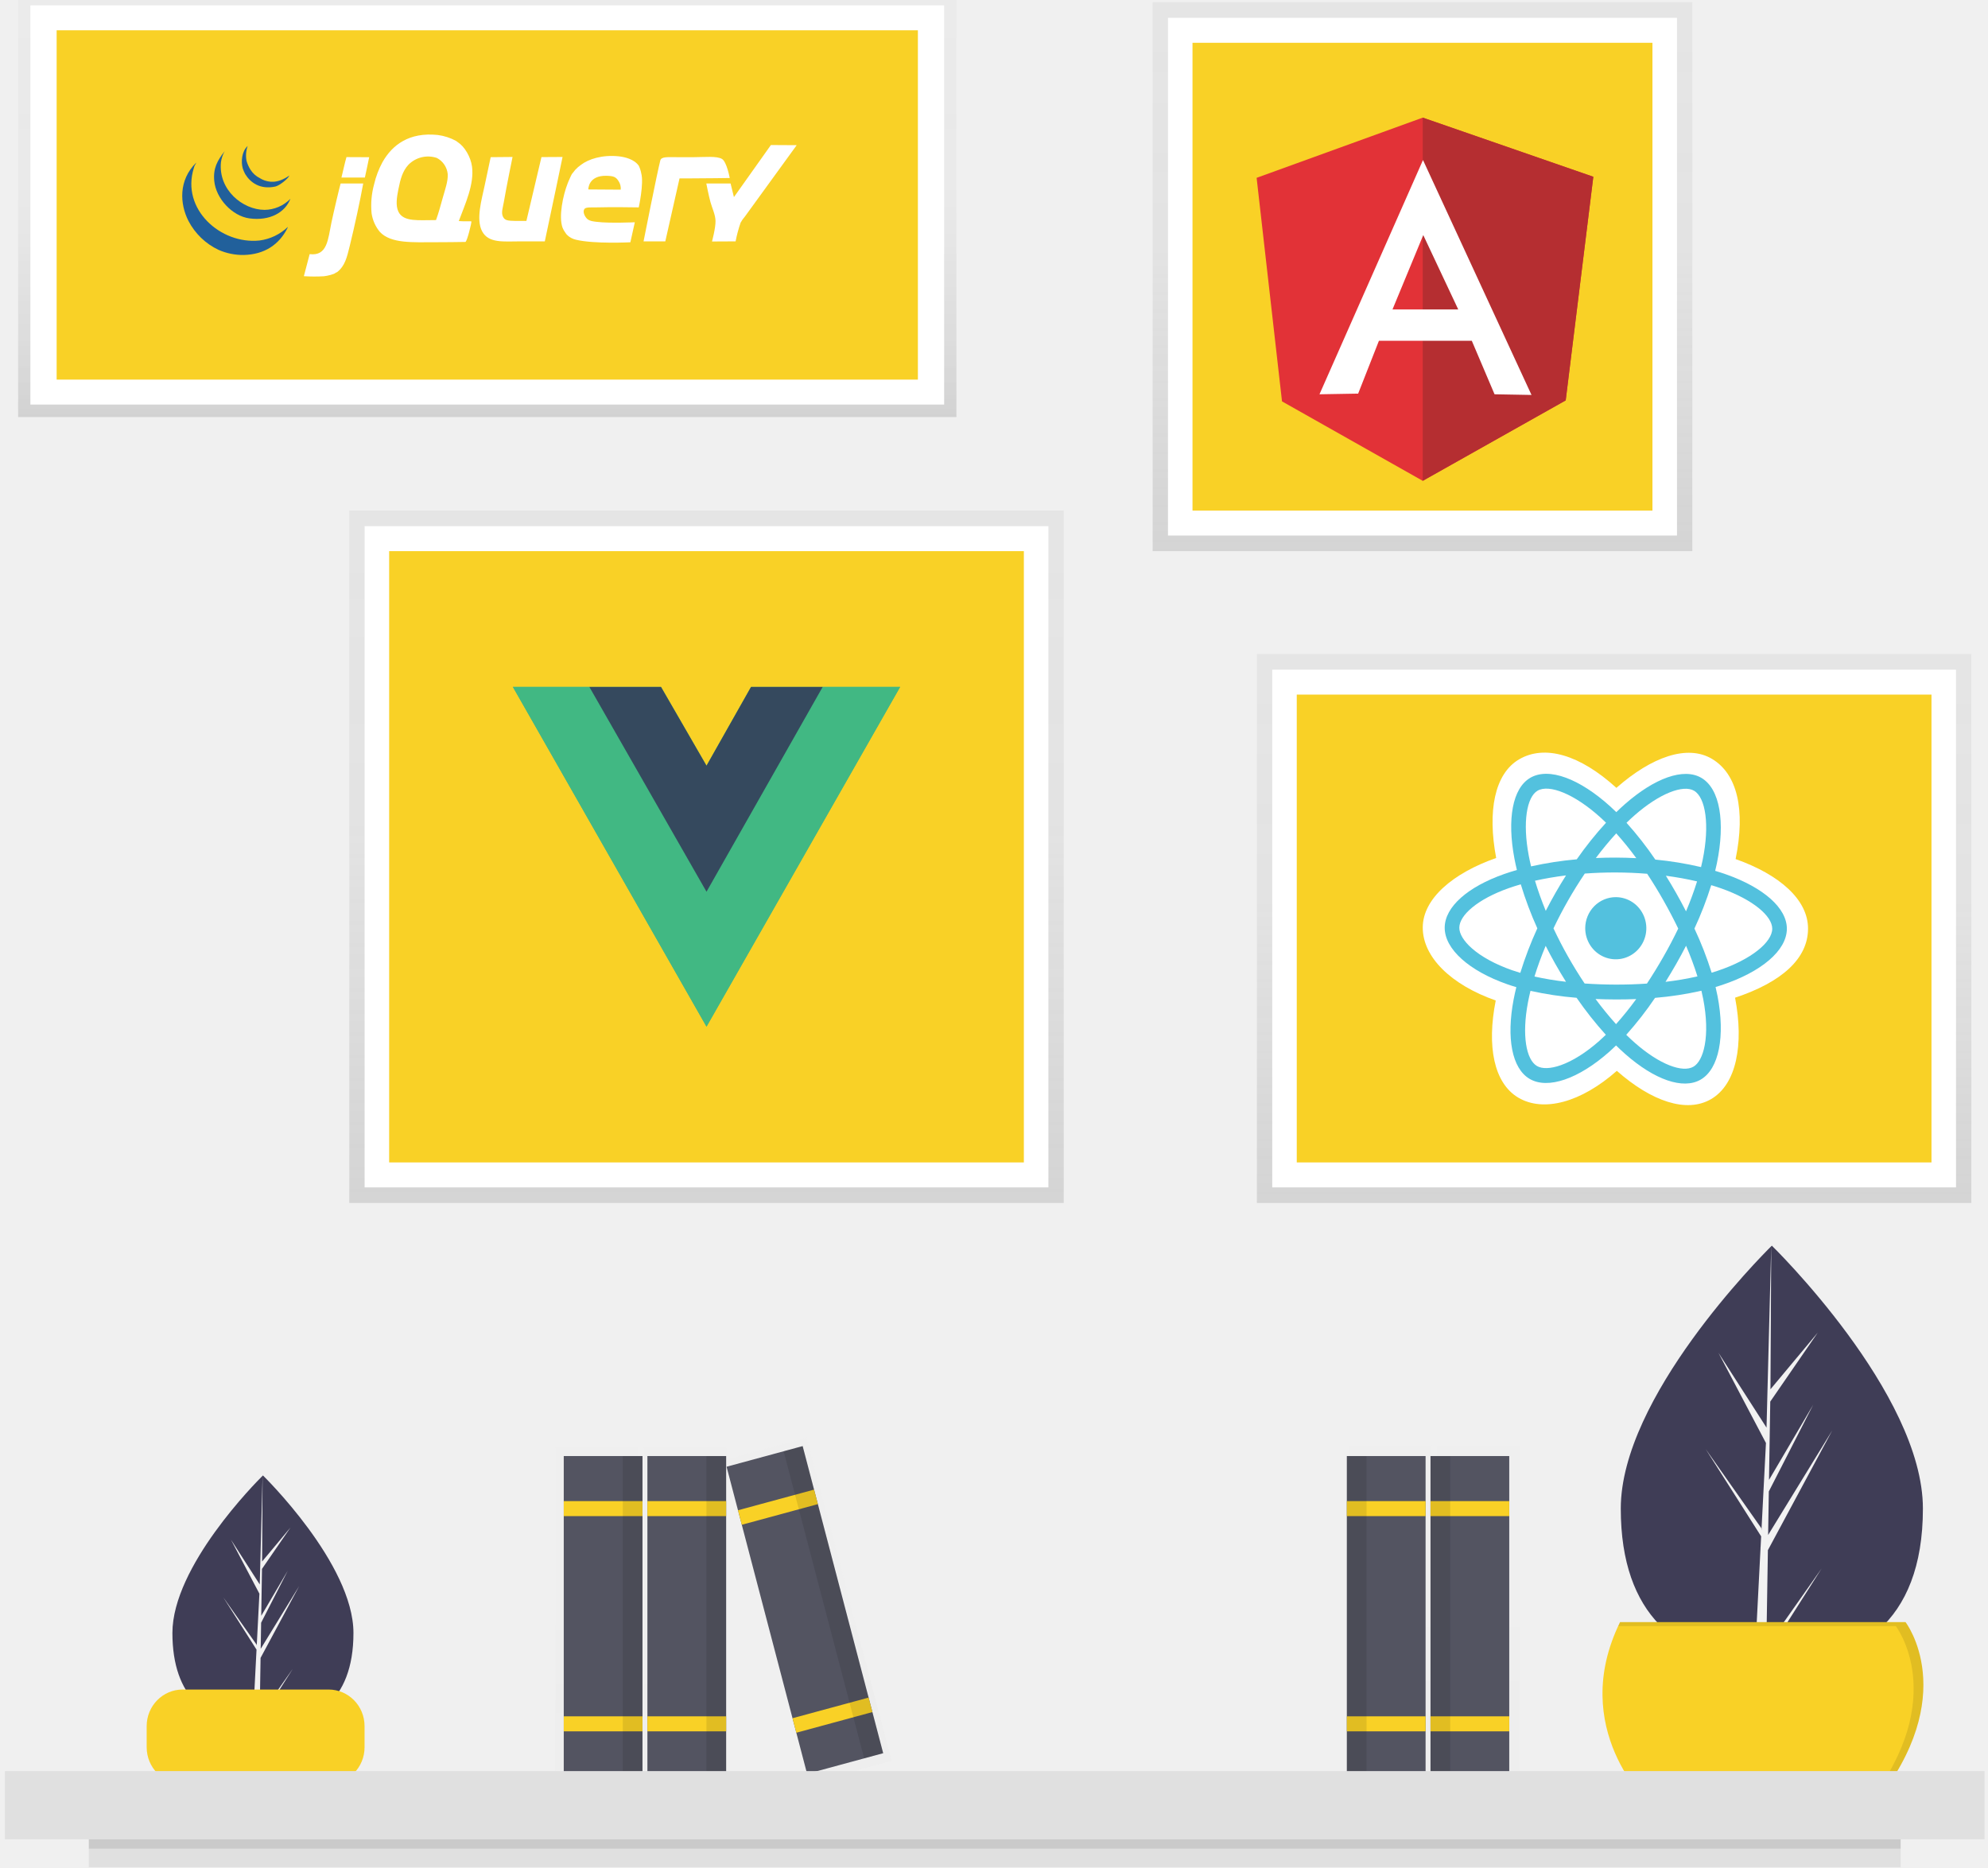
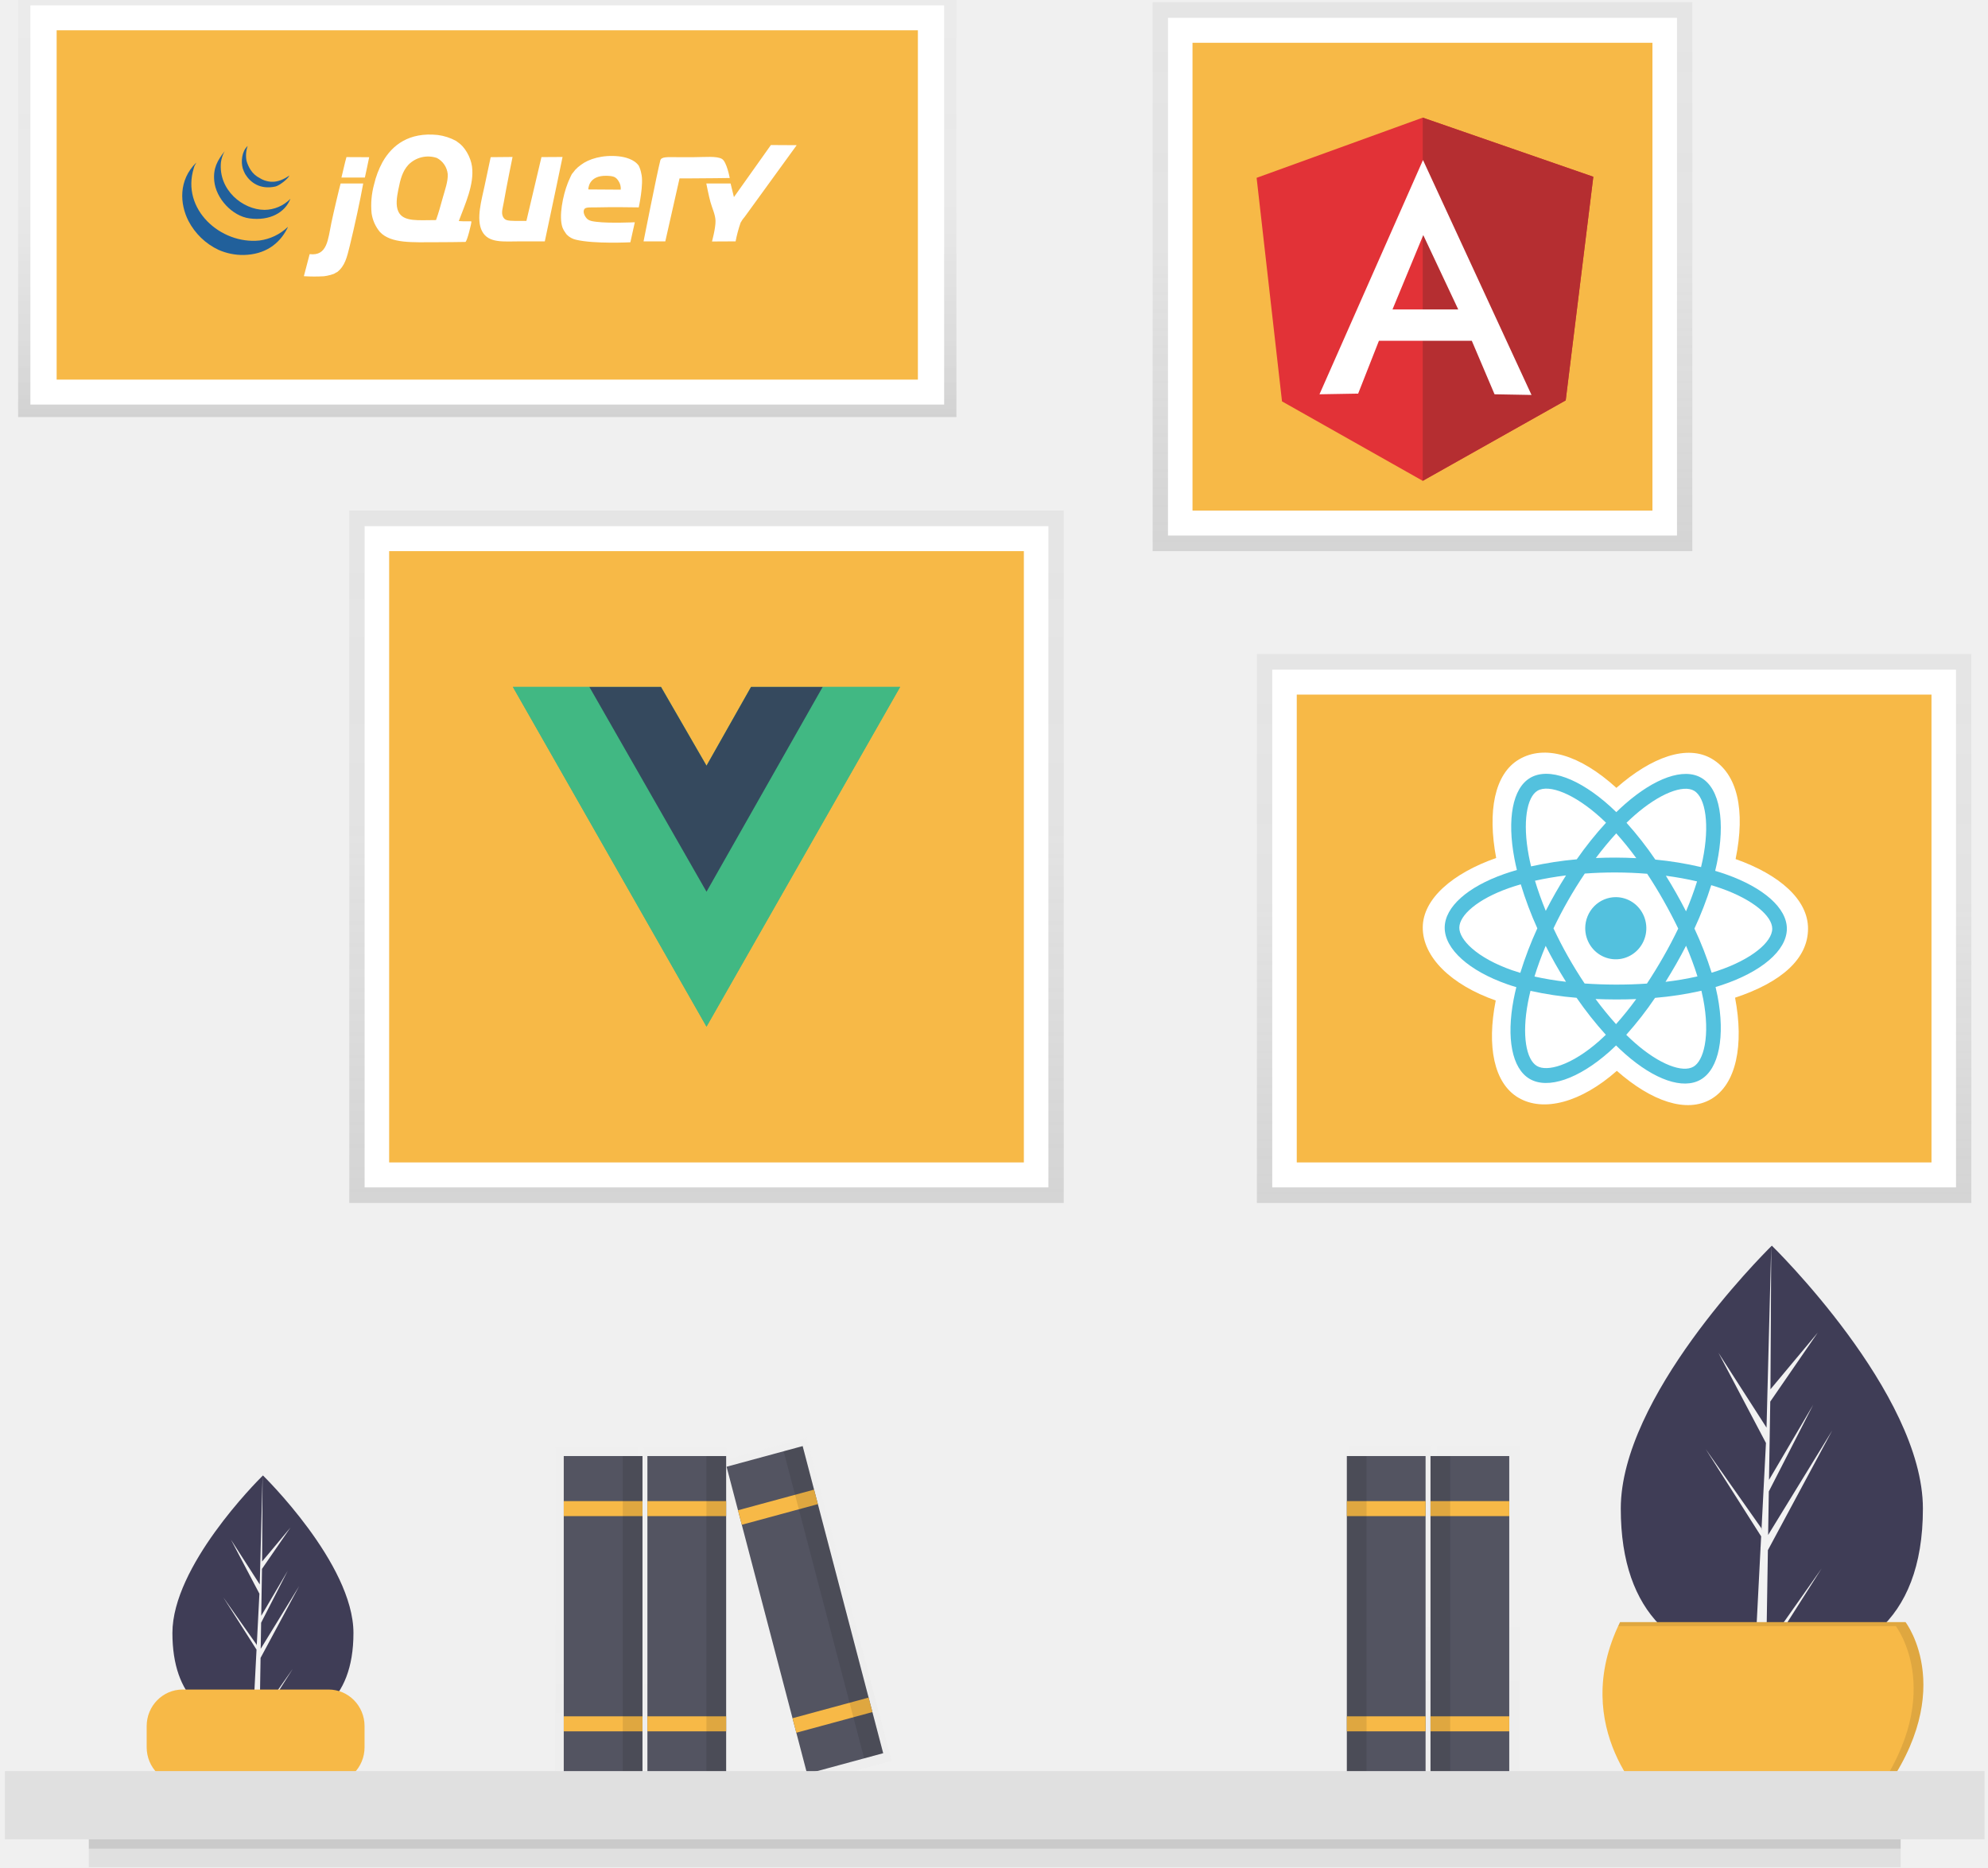
<svg xmlns="http://www.w3.org/2000/svg" width="362" height="340" viewBox="0 0 362 340" fill="none">
  <g clip-path="url(#clip0_2_937)">
    <path d="M350.147 274.695C350.147 295.766 337.831 303.123 322.64 303.123C322.286 303.123 321.934 303.12 321.584 303.11C320.881 303.094 320.183 303.063 319.495 303.013C305.783 302.027 295.131 294.29 295.131 274.695C295.131 254.419 320.604 228.832 322.525 226.932L322.529 226.93C322.601 226.856 322.64 226.819 322.64 226.819C322.64 226.819 350.147 253.623 350.147 274.695Z" fill="#3F3D56" />
    <path d="M321.636 299.9L331.698 285.602L321.611 301.469L321.584 303.11C320.881 303.094 320.183 303.063 319.495 303.013L320.579 281.933L320.571 281.769L320.59 281.738L320.691 279.747L310.58 263.84L320.722 278.254L320.747 278.676L321.567 262.749L312.91 246.312L321.672 259.951L322.525 226.932L322.529 226.819V226.93L322.387 252.968L331.004 242.645L322.351 255.21L322.123 269.471L330.17 255.786L322.089 271.571L321.963 279.498L333.644 260.448L321.919 282.265L321.636 299.9Z" fill="#F2F2F2" />
    <path d="M64.361 297.346C64.361 309.971 56.981 314.38 47.879 314.38C47.667 314.38 47.456 314.377 47.246 314.372C46.825 314.362 46.407 314.344 45.994 314.313C37.779 313.723 31.395 309.087 31.395 297.346C31.395 285.196 46.659 269.864 47.81 268.726L47.812 268.725C47.856 268.681 47.879 268.658 47.879 268.658C47.879 268.658 64.361 284.72 64.361 297.346Z" fill="#3F3D56" />
    <path d="M47.277 312.448L53.306 303.881L47.263 313.388L47.246 314.372C46.825 314.362 46.407 314.344 45.994 314.313L46.644 301.682L46.639 301.585L46.651 301.566L46.712 300.373L40.653 290.841L46.73 299.478L46.745 299.731L47.236 290.187L42.049 280.339L47.299 288.511L47.81 268.726L47.812 268.658V268.725L47.728 284.327L52.891 278.141L47.706 285.67L47.569 294.215L52.391 286.015L47.549 295.473L47.473 300.224L54.473 288.809L47.447 301.882L47.277 312.448Z" fill="#F2F2F2" />
    <path d="M193.697 92.972H63.602V219.042H193.697V92.972Z" fill="url(#paint0_linear_2_937)" />
    <path d="M190.905 95.811H66.394V216.202H190.905V95.811Z" fill="white" />
-     <path d="M186.438 100.355H70.861V211.659H186.438V100.355Z" fill="#F9D126" />
+     <path d="M186.438 100.355H70.861V211.659H186.438V100.355Z" fill="rgb(247, 185, 71)" />
    <path d="M149.804 125.078H163.907L128.65 186.936L93.392 125.078H120.364L128.65 139.422L136.759 125.078H149.804Z" fill="#41B883" />
    <path d="M93.392 125.078L128.65 186.936L163.907 125.078H149.804L128.65 162.193L107.319 125.078H93.392Z" fill="#41B883" />
    <path d="M107.319 125.078L128.65 162.372L149.804 125.078H136.759L128.65 139.422L120.364 125.078H107.319Z" fill="#35495E" />
    <g opacity="0.5">
      <path d="M174.155 0H3.301V75.936H174.155V0Z" fill="url(#paint1_linear_2_937)" />
    </g>
    <path d="M171.921 0.976H5.534V73.664H171.921V0.976Z" fill="white" />
-     <path d="M167.141 5.519H10.315V69.121H167.141V5.519Z" fill="#F9D126" />
+     <path d="M167.141 5.519H10.315V69.121H167.141V5.519Z" fill="rgb(247, 185, 71)" />
    <path d="M140.374 26.409L145.071 26.436C145.071 26.436 136.337 38.473 135.624 39.454C135.328 39.784 135.073 40.148 134.862 40.539C134.476 41.651 134.171 42.791 133.948 43.949L129.649 43.971C129.649 43.971 130.318 41.529 130.291 40.229C130.266 39.093 129.696 37.959 129.376 36.819C129.053 35.666 128.614 33.41 128.614 33.41H133.034L133.643 35.889L140.374 26.409" fill="white" />
    <path d="M131.478 28.948C132.345 29.48 132.877 32.412 132.877 32.412C132.877 32.412 128.34 32.48 125.872 32.48H123.738L121.148 43.949H117.186C117.186 43.949 119.651 31.485 120.234 29.226C120.422 28.494 121.526 28.619 123.389 28.619H126.365C128.287 28.619 130.533 28.37 131.478 28.948M113.033 34.534C113.081 33.971 112.933 33.408 112.615 32.945C112.151 32.218 111.723 32.049 110.504 32.01C107.062 31.9 107.129 34.495 107.129 34.495L113.033 34.534ZM116.767 31.562C117.271 33.413 116.31 37.762 116.31 37.762C116.31 37.762 111.289 37.677 108.538 37.762C107.683 37.788 106.66 37.667 106.405 38.072C106.047 38.639 106.536 39.512 106.95 39.88C107.427 40.305 108.357 40.353 108.691 40.396C110.923 40.685 115.595 40.471 115.595 40.471L114.786 44.116C114.786 44.116 108.183 44.453 104.881 43.651C104.246 43.512 103.663 43.189 103.205 42.721C103.092 42.597 102.994 42.429 102.888 42.283C102.71 42.033 102.561 41.765 102.443 41.481C101.689 39.437 102.531 35.521 103.357 33.422C103.453 33.179 103.573 32.871 103.7 32.608C103.859 32.282 103.993 31.913 104.119 31.717C104.204 31.583 104.31 31.496 104.398 31.369C104.501 31.221 104.611 31.079 104.729 30.943C105.049 30.593 105.407 30.281 105.795 30.013C107.171 28.965 109.661 28.151 112.652 28.463C113.779 28.581 115.48 28.99 116.31 30.168C116.526 30.608 116.68 31.078 116.767 31.563V31.562ZM98.595 28.605L102.437 28.582C102.437 28.582 100.296 38.912 99.205 43.949H94.785C91.697 43.949 88.947 44.338 87.776 42.089C86.641 39.905 87.724 36.314 88.233 33.875C88.593 32.148 89.35 28.619 89.35 28.619L93.331 28.582C93.331 28.582 92.206 34.076 91.738 36.82C91.57 37.802 91.225 38.727 91.586 39.454C91.929 40.145 92.409 40.195 93.871 40.229C94.335 40.24 95.853 40.229 95.853 40.229L98.595 28.605M80.614 36.044C81.016 34.591 81.603 33.015 81.529 31.705C81.467 31.085 81.253 30.49 80.907 29.976C80.561 29.461 80.094 29.044 79.548 28.76C78.656 28.459 77.699 28.415 76.785 28.634C75.87 28.853 75.033 29.326 74.367 30C73.286 31.191 72.921 32.581 72.538 34.495C72.253 35.916 72.02 37.416 72.538 38.524C73.455 40.483 76.316 40.056 79.395 40.074C79.852 38.828 80.23 37.429 80.614 36.044V36.044ZM85.948 30.31C86.386 33.556 84.703 37.138 83.543 40.252C84.726 40.361 85.762 40.236 85.837 40.325C85.914 40.441 85.044 44.043 84.741 44.053C83.802 44.078 80.692 44.104 79.395 44.104C75.163 44.104 71.205 44.384 69.186 42.244C68.372 41.276 67.843 40.094 67.662 38.834C67.494 37.064 67.649 35.278 68.119 33.565C68.445 32.158 68.958 30.802 69.643 29.535C71.421 26.378 74.514 24.035 79.7 24.576C80.873 24.726 82.01 25.093 83.052 25.661C83.115 25.698 83.333 25.875 83.383 25.906C84.602 26.695 85.713 28.578 85.948 30.31H85.948ZM67.225 28.624C66.969 29.809 66.713 31.154 66.443 32.325H62.176C62.507 31.026 62.76 29.735 63.09 28.605C64.456 28.605 65.725 28.624 67.225 28.624M62.024 33.41H66.138C65.6 36.438 64.535 41.323 63.7 44.724C63.177 46.852 62.828 48.405 61.414 49.528C61.288 49.629 61.215 49.581 61.109 49.683C60.849 49.936 59.644 50.229 58.976 50.303C57.762 50.373 56.545 50.368 55.331 50.291C55.68 48.994 56.075 47.436 56.386 46.273C59.636 46.674 59.718 43.549 60.348 40.539C60.712 38.8 61.815 34.107 62.024 33.41" fill="white" />
    <path d="M52.424 41.314L52.335 41.547C50.833 44.522 48.171 46.348 44.373 46.428C42.802 46.45 41.244 46.133 39.802 45.499C37.456 44.4 35.529 42.548 34.316 40.229C32.745 37.134 32.462 32.829 35.729 29.613C35.779 29.613 35.333 30.31 35.383 30.31L35.293 30.608C32.939 38.104 40.192 44.529 47.243 43.794C49.184 43.545 50.998 42.676 52.424 41.314" fill="#21609B" />
    <path d="M48.157 38.214C49.931 38.201 51.628 37.477 52.881 36.2C51.921 38.678 49.141 40.271 45.414 39.764C42.293 39.34 39.321 36.145 39.014 32.945C38.79 30.616 39.589 29.225 40.904 27.539C40.559 28.156 40.332 28.833 40.233 29.535C39.734 34.574 44.191 38.188 48.157 38.214" fill="#21609B" />
    <path d="M52.703 31.956C52.427 32.599 50.839 33.814 50.138 33.966C47.362 34.568 45.584 33.229 44.652 31.705C44.48 31.381 44.332 31.045 44.212 30.698C43.851 29.449 44.017 27.559 45.094 26.581C44.789 27.451 44.72 28.387 44.893 29.294C45.057 29.872 45.304 30.422 45.628 30.925C46.043 31.572 46.622 32.092 47.304 32.432C47.57 32.599 47.852 32.736 48.146 32.843C48.846 33.052 50.322 33.604 52.703 31.956" fill="#21609B" />
    <path d="M308.158 0.408H209.889V100.355H308.158V0.408Z" fill="url(#paint2_linear_2_937)" />
    <path d="M305.366 3.247H212.681V97.515H305.366V3.247Z" fill="white" />
-     <path d="M300.899 7.79H217.147V92.972H300.899V7.79Z" fill="#F9D126" />
+     <path d="M300.899 7.79H217.147V92.972H300.899V7.79Z" fill="rgb(247, 185, 71)" />
    <path d="M228.821 32.381L259.07 21.419L290.132 32.186L285.103 72.889L259.07 87.553L233.444 73.084L228.821 32.381Z" fill="#E23237" />
    <path d="M290.132 32.186L259.07 21.419V87.553L285.103 72.913L290.132 32.186Z" fill="#B52E31" />
    <path d="M259.117 29.141L240.269 71.793L247.31 71.671L251.094 62.049H268.003L272.146 71.793L278.876 71.915L259.117 29.141V29.141ZM259.165 42.806L265.536 56.349H253.561L259.165 42.806Z" fill="white" />
    <path d="M358.967 119.095H228.873V219.042H358.967V119.095Z" fill="url(#paint3_linear_2_937)" />
    <path d="M356.176 121.934H231.665V216.202H356.176V121.934Z" fill="white" />
-     <path d="M351.709 126.477H236.131V211.659H351.709V126.477Z" fill="#F9D126" />
+     <path d="M351.709 126.477H236.131V211.659H351.709V126.477Z" fill="rgb(247, 185, 71)" />
    <path d="M259.073 168.877C259.057 174.266 264.215 179.313 272.362 182.175C270.708 190.509 272.024 197.236 276.481 199.869C281.062 202.576 287.906 200.735 294.414 194.985C300.723 200.543 307.11 202.742 311.58 200.13C316.174 197.445 317.59 190.272 315.943 181.666C324.448 178.837 329.213 174.562 329.23 169.103C329.247 163.839 324.078 159.268 316.04 156.425C317.869 147.475 316.363 140.912 311.721 138.169C307.246 135.525 300.771 137.796 294.334 143.458C287.674 137.405 281.276 135.544 276.622 138.264C272.135 140.886 270.835 147.727 272.443 156.226C264.553 158.995 259.09 163.635 259.073 168.877Z" fill="white" />
    <path d="M314.327 159.218C313.664 158.984 312.996 158.768 312.323 158.568C312.436 158.107 312.541 157.643 312.637 157.178C314.179 149.687 313.205 143.645 309.821 141.646C306.577 139.729 301.255 141.7 295.872 146.435C295.341 146.902 294.823 147.383 294.316 147.878C293.979 147.547 293.635 147.222 293.286 146.904C287.676 141.805 282.043 139.646 278.65 141.629C275.397 143.53 274.418 149.204 275.762 156.313C275.896 157.017 276.047 157.717 276.216 158.413C275.418 158.641 274.646 158.884 273.908 159.143C267.304 161.461 263.08 165.113 263.069 168.916C263.056 172.843 267.566 176.797 274.43 179.207C274.986 179.402 275.547 179.582 276.113 179.748C275.927 180.497 275.761 181.251 275.616 182.009C274.292 188.985 275.292 194.531 278.525 196.442C281.864 198.414 287.484 196.416 292.966 191.573C293.399 191.19 293.834 190.785 294.27 190.358C294.815 190.897 295.375 191.42 295.949 191.927C301.23 196.578 306.454 198.466 309.696 196.572C313.044 194.615 314.148 188.664 312.761 181.415C312.655 180.862 312.532 180.297 312.392 179.72C312.787 179.603 313.174 179.482 313.552 179.356C320.702 176.972 325.361 173.096 325.374 169.116C325.386 165.3 321.049 161.595 314.327 159.218H314.327Z" fill="#53C1DE" />
    <path d="M312.723 176.784C312.382 176.897 312.032 177.007 311.675 177.113C310.813 174.365 309.767 171.679 308.545 169.075C309.736 166.514 310.758 163.874 311.602 161.174C312.239 161.364 312.857 161.564 313.453 161.775C319.212 163.812 322.72 166.808 322.712 169.107C322.705 171.557 318.897 174.725 312.723 176.784H312.723ZM310.148 181.933C310.762 185.138 310.842 188.035 310.421 190.297C310.044 192.33 309.294 193.684 308.369 194.225C306.402 195.374 302.208 193.858 297.692 189.88C297.174 189.424 296.653 188.938 296.129 188.423C298.024 186.303 299.776 184.055 301.373 181.695C304.213 181.46 307.034 181.027 309.816 180.399C309.941 180.921 310.052 181.432 310.148 181.933V181.933ZM284.232 193.947C282.312 194.63 280.784 194.645 279.862 194.1C277.9 192.941 277.097 188.488 278.23 182.522C278.365 181.817 278.518 181.116 278.691 180.42C281.458 181.034 284.262 181.456 287.084 181.683C288.713 184.045 290.492 186.296 292.411 188.421C292.024 188.8 291.627 189.169 291.221 189.529C288.797 191.67 286.37 193.187 284.232 193.947H284.232ZM275.299 176.648C272.264 175.582 269.759 174.202 268.044 172.699C266.503 171.348 265.727 170.009 265.73 168.924C265.737 166.617 269.129 163.685 274.776 161.702C275.485 161.455 276.201 161.228 276.923 161.023C277.752 163.758 278.758 166.435 279.935 169.036C278.727 171.666 277.692 174.374 276.835 177.143C276.319 176.991 275.807 176.826 275.299 176.648ZM278.376 155.801C277.224 149.711 278.016 145.122 279.976 143.976C282.065 142.756 286.668 144.52 291.513 148.923C291.822 149.205 292.133 149.499 292.445 149.804C290.526 151.903 288.746 154.129 287.116 156.467C284.319 156.713 281.541 157.143 278.798 157.755C278.641 157.107 278.501 156.456 278.376 155.801V155.801ZM305.231 162.637C304.625 161.565 303.997 160.507 303.346 159.462C305.333 159.723 307.237 160.069 309.024 160.49C308.444 162.34 307.773 164.159 307.013 165.94C306.441 164.827 305.846 163.726 305.231 162.637ZM294.305 151.744C295.596 153.185 296.815 154.692 297.957 156.258C295.504 156.132 293.05 156.124 290.593 156.233C291.809 154.613 293.053 153.109 294.305 151.744ZM283.241 162.585C282.626 163.661 282.036 164.752 281.472 165.856C280.703 163.984 280.045 162.144 279.509 160.367C281.288 159.968 283.185 159.643 285.161 159.398C284.496 160.445 283.856 161.507 283.241 162.585ZM285.157 178.768C283.229 178.549 281.314 178.23 279.418 177.811C279.974 176.006 280.657 174.13 281.455 172.223C282.015 173.332 282.6 174.427 283.211 175.508C283.834 176.61 284.483 177.697 285.157 178.768ZM294.27 186.479C293.013 185.09 291.76 183.555 290.536 181.904C291.729 181.955 292.944 181.983 294.181 181.987C295.451 181.992 296.705 181.967 297.942 181.915C296.796 183.499 295.57 185.022 294.27 186.479ZM307.019 172.208C307.805 174.03 308.498 175.893 309.094 177.789C307.174 178.221 305.233 178.552 303.279 178.778C303.94 177.718 304.581 176.645 305.201 175.56C305.832 174.456 306.437 173.339 307.019 172.208ZM302.9 174.2C301.951 175.864 300.949 177.496 299.896 179.095C298.047 179.224 296.136 179.287 294.189 179.281C292.251 179.274 290.365 179.207 288.549 179.081C287.478 177.48 286.468 175.839 285.519 174.159C284.575 172.489 283.694 170.784 282.877 169.044C283.702 167.311 284.591 165.611 285.543 163.944V163.945C286.494 162.279 287.506 160.652 288.579 159.063C290.432 158.926 292.332 158.858 294.253 158.864C296.182 158.87 298.084 158.952 299.936 159.101C300.988 160.693 301.984 162.321 302.923 163.986C303.867 165.654 304.757 167.351 305.593 169.079C304.756 170.818 303.858 172.525 302.9 174.2H302.9ZM308.485 143.987C310.567 145.218 311.363 150.156 310.032 156.623C309.945 157.045 309.85 157.464 309.748 157.882C307.005 157.241 304.224 156.784 301.422 156.517C299.823 154.165 298.071 151.926 296.176 149.815C296.644 149.358 297.123 148.914 297.613 148.482C302.225 144.426 306.529 142.832 308.485 143.987Z" fill="white" />
    <path d="M294.239 163.357C295.339 163.361 296.414 163.696 297.327 164.321C298.24 164.945 298.95 165.832 299.368 166.867C299.786 167.902 299.893 169.04 299.675 170.137C299.457 171.234 298.924 172.241 298.143 173.03C297.363 173.819 296.369 174.355 295.29 174.57C294.21 174.784 293.091 174.669 292.076 174.237C291.061 173.806 290.194 173.077 289.585 172.145C288.977 171.212 288.654 170.117 288.658 168.998C288.66 168.255 288.806 167.519 289.088 166.834C289.37 166.148 289.781 165.526 290.3 165.002C290.818 164.478 291.432 164.063 292.108 163.781C292.784 163.499 293.508 163.355 294.239 163.357Z" fill="#53C1DE" />
    <g opacity="0.7">
      <g opacity="0.1">
        <path d="M276.744 263.171V271.809V274.689V313.081V315.961V324.119H265.419H261.645V315.961V313.081V274.689V271.809V263.171H265.419H276.744Z" fill="url(#paint4_linear_2_937)" />
      </g>
      <g opacity="0.1">
        <path d="M260.701 263.171V271.809V274.689V313.081V315.961V324.119H249.377H245.602V315.961V313.081V274.689V271.809V263.171H249.377H260.701Z" fill="url(#paint5_linear_2_937)" />
      </g>
    </g>
-     <path d="M59.835 307.638H33.257C29.641 307.638 26.709 310.619 26.709 314.297V318.149C26.709 321.827 29.641 324.808 33.257 324.808H59.835C63.451 324.808 66.383 321.827 66.383 318.149V314.297C66.383 310.619 63.451 307.638 59.835 307.638Z" fill="#F9D126" />
+     <path d="M59.835 307.638H33.257C29.641 307.638 26.709 310.619 26.709 314.297V318.149C26.709 321.827 29.641 324.808 33.257 324.808H59.835C63.451 324.808 66.383 321.827 66.383 318.149V314.297C66.383 310.619 63.451 307.638 59.835 307.638Z" fill="rgb(247, 185, 71)" />
    <g opacity="0.7">
      <g opacity="0.1">
        <path d="M101.109 263.636V272.275V275.155V313.547V316.426V324.584H112.434H116.208V316.426V313.547V275.155V272.275V263.636H112.434H101.109Z" fill="url(#paint6_linear_2_937)" />
      </g>
      <g opacity="0.1">
        <path d="M117.152 263.636V272.275V275.155V313.547V316.426V324.584H128.476H132.251V316.426V313.547V275.155V272.275V263.636H128.476H117.152Z" fill="url(#paint7_linear_2_937)" />
      </g>
      <g opacity="0.1">
        <path d="M162.366 320.617L149.842 272.856L149.112 270.074L146.923 261.727L132.334 265.685L134.523 274.032L135.104 276.247L144.98 313.909L145.71 316.691L147.777 324.574L162.366 320.617Z" fill="url(#paint8_linear_2_937)" />
      </g>
    </g>
    <path d="M116.992 265.126H102.655V322.999H116.992V265.126Z" fill="#535461" />
-     <path d="M116.992 273.329H102.655V276.063H116.992V273.329Z" fill="#F9D126" />
-     <path d="M116.992 312.518H102.655V315.252H116.992V312.518Z" fill="#F9D126" />
+     <path d="M116.992 273.329H102.655V276.063H116.992V273.329Z" fill="rgb(247, 185, 71)" />
+     <path d="M116.992 312.518H102.655V315.252H116.992V312.518Z" fill="rgb(247, 185, 71)" />
    <path opacity="0.1" d="M116.992 265.126H113.408V322.999H116.992V265.126Z" fill="black" />
    <path d="M132.225 265.126H117.888V322.999H132.225V265.126Z" fill="#535461" />
-     <path d="M132.225 273.329H117.888V276.063H132.225V273.329Z" fill="#F9D126" />
-     <path d="M132.225 312.518H117.888V315.252H132.225V312.518Z" fill="#F9D126" />
+     <path d="M132.225 273.329H117.888V276.063H132.225V273.329Z" fill="rgb(247, 185, 71)" />
+     <path d="M132.225 312.518H117.888V315.252H132.225V312.518Z" fill="rgb(247, 185, 71)" />
    <path opacity="0.1" d="M132.225 265.126H128.641V322.999H132.225V265.126Z" fill="black" />
    <path d="M146.157 263.313L132.304 267.071L146.968 322.989L160.821 319.231L146.157 263.313Z" fill="#535461" />
-     <path d="M148.236 271.238L134.383 274.996L135.075 277.638L148.928 273.88L148.236 271.238Z" fill="#F9D126" />
-     <path d="M158.165 309.104L144.312 312.862L145.005 315.504L158.858 311.746L158.165 309.104Z" fill="#F9D126" />
+     <path d="M148.236 271.238L134.383 274.996L135.075 277.638L148.928 273.88L148.236 271.238Z" fill="rgb(247, 185, 71)" />
+     <path d="M158.165 309.104L144.312 312.862L145.005 315.504L158.858 311.746L158.165 309.104Z" fill="rgb(247, 185, 71)" />
    <path opacity="0.1" d="M146.157 263.313L142.694 264.253L157.358 320.171L160.821 319.231L146.157 263.313Z" fill="black" />
    <path d="M260.485 322.999H274.822V265.126H260.485V322.999Z" fill="#535461" />
-     <path d="M260.485 276.063H274.822V273.329H260.485V276.063Z" fill="#F9D126" />
-     <path d="M260.485 315.252H274.822V312.518H260.485V315.252Z" fill="#F9D126" />
+     <path d="M260.485 276.063H274.822V273.329H260.485V276.063Z" fill="rgb(247, 185, 71)" />
+     <path d="M260.485 315.252H274.822V312.518H260.485V315.252Z" fill="rgb(247, 185, 71)" />
    <path opacity="0.1" d="M260.485 322.999H264.069V265.126H260.485V322.999Z" fill="black" />
    <path d="M245.251 322.999H259.589V265.126H245.251V322.999Z" fill="#535461" />
-     <path d="M245.251 276.063H259.589V273.329H245.251V276.063Z" fill="#F9D126" />
-     <path d="M245.251 315.252H259.589V312.518H245.251V315.252Z" fill="#F9D126" />
+     <path d="M245.251 276.063H259.589V273.329H245.251V276.063Z" fill="rgb(247, 185, 71)" />
+     <path d="M245.251 315.252H259.589V312.518H245.251V315.252Z" fill="rgb(247, 185, 71)" />
    <path opacity="0.1" d="M245.251 322.999H248.836V265.126H245.251V322.999Z" fill="black" />
-     <path d="M295.001 295.364H346.982C346.982 295.364 357.237 308.671 341.324 328.451H300.306C300.306 328.451 285.454 314.785 295.001 295.364Z" fill="#F9D126" />
+     <path d="M295.001 295.364H346.982C346.982 295.364 357.237 308.671 341.324 328.451H300.306C300.306 328.451 285.454 314.785 295.001 295.364Z" fill="rgb(247, 185, 71)" />
    <g opacity="0.1">
      <path d="M346.982 295.364H295.001C294.883 295.604 294.771 295.844 294.66 296.083H345.214C345.214 296.083 355.217 309.068 340.123 328.451H341.324C357.237 308.671 346.982 295.364 346.982 295.364Z" fill="black" />
    </g>
    <path d="M361.37 322.488H0.898V334.916H361.37V322.488Z" fill="#E0E0E0" />
    <path d="M346.096 334.916H16.173V340H346.096V334.916Z" fill="#E0E0E0" />
    <path opacity="0.1" d="M346.096 334.916H16.173V336.611H346.096V334.916Z" fill="black" />
  </g>
  <defs>
    <linearGradient id="paint0_linear_2_937" x1="128.65" y1="219.042" x2="128.65" y2="92.972" gradientUnits="userSpaceOnUse">
      <stop stop-color="#808080" stop-opacity="0.25" />
      <stop offset="0.535" stop-color="#808080" stop-opacity="0.12" />
      <stop offset="1" stop-color="#808080" stop-opacity="0.1" />
    </linearGradient>
    <linearGradient id="paint1_linear_2_937" x1="88.728" y1="75.936" x2="88.728" y2="0" gradientUnits="userSpaceOnUse">
      <stop stop-opacity="0.25" />
      <stop offset="0.535" stop-color="#808080" stop-opacity="0.12" />
      <stop offset="1" stop-color="#808080" stop-opacity="0.1" />
    </linearGradient>
    <linearGradient id="paint2_linear_2_937" x1="259.023" y1="100.355" x2="259.023" y2="0.408" gradientUnits="userSpaceOnUse">
      <stop stop-color="#808080" stop-opacity="0.25" />
      <stop offset="0.535" stop-color="#808080" stop-opacity="0.12" />
      <stop offset="1" stop-color="#808080" stop-opacity="0.1" />
    </linearGradient>
    <linearGradient id="paint3_linear_2_937" x1="293.92" y1="219.042" x2="293.92" y2="119.095" gradientUnits="userSpaceOnUse">
      <stop stop-color="#808080" stop-opacity="0.25" />
      <stop offset="0.535" stop-color="#808080" stop-opacity="0.12" />
      <stop offset="1" stop-color="#808080" stop-opacity="0.1" />
    </linearGradient>
    <linearGradient id="paint4_linear_2_937" x1="269.194" y1="324.119" x2="269.194" y2="263.171" gradientUnits="userSpaceOnUse">
      <stop stop-color="#808080" stop-opacity="0.25" />
      <stop offset="0.535" stop-color="#808080" stop-opacity="0.12" />
      <stop offset="1" stop-color="#808080" stop-opacity="0.1" />
    </linearGradient>
    <linearGradient id="paint5_linear_2_937" x1="253.151" y1="324.119" x2="253.151" y2="263.171" gradientUnits="userSpaceOnUse">
      <stop stop-color="#808080" stop-opacity="0.25" />
      <stop offset="0.535" stop-color="#808080" stop-opacity="0.12" />
      <stop offset="1" stop-color="#808080" stop-opacity="0.1" />
    </linearGradient>
    <linearGradient id="paint6_linear_2_937" x1="108.659" y1="324.585" x2="108.659" y2="263.637" gradientUnits="userSpaceOnUse">
      <stop stop-color="#808080" stop-opacity="0.25" />
      <stop offset="0.535" stop-color="#808080" stop-opacity="0.12" />
      <stop offset="1" stop-color="#808080" stop-opacity="0.1" />
    </linearGradient>
    <linearGradient id="paint7_linear_2_937" x1="124.702" y1="324.585" x2="124.702" y2="263.637" gradientUnits="userSpaceOnUse">
      <stop stop-color="#808080" stop-opacity="0.25" />
      <stop offset="0.535" stop-color="#808080" stop-opacity="0.12" />
      <stop offset="1" stop-color="#808080" stop-opacity="0.1" />
    </linearGradient>
    <linearGradient id="paint8_linear_2_937" x1="147.35" y1="324.574" x2="147.35" y2="261.727" gradientUnits="userSpaceOnUse">
      <stop stop-color="#808080" stop-opacity="0.25" />
      <stop offset="0.535" stop-color="#808080" stop-opacity="0.12" />
      <stop offset="1" stop-color="#808080" stop-opacity="0.1" />
    </linearGradient>
    <clipPath id="clip0_2_937">
      <rect width="360.472" height="340" fill="white" transform="translate(0.898438)" />
    </clipPath>
  </defs>
</svg>
